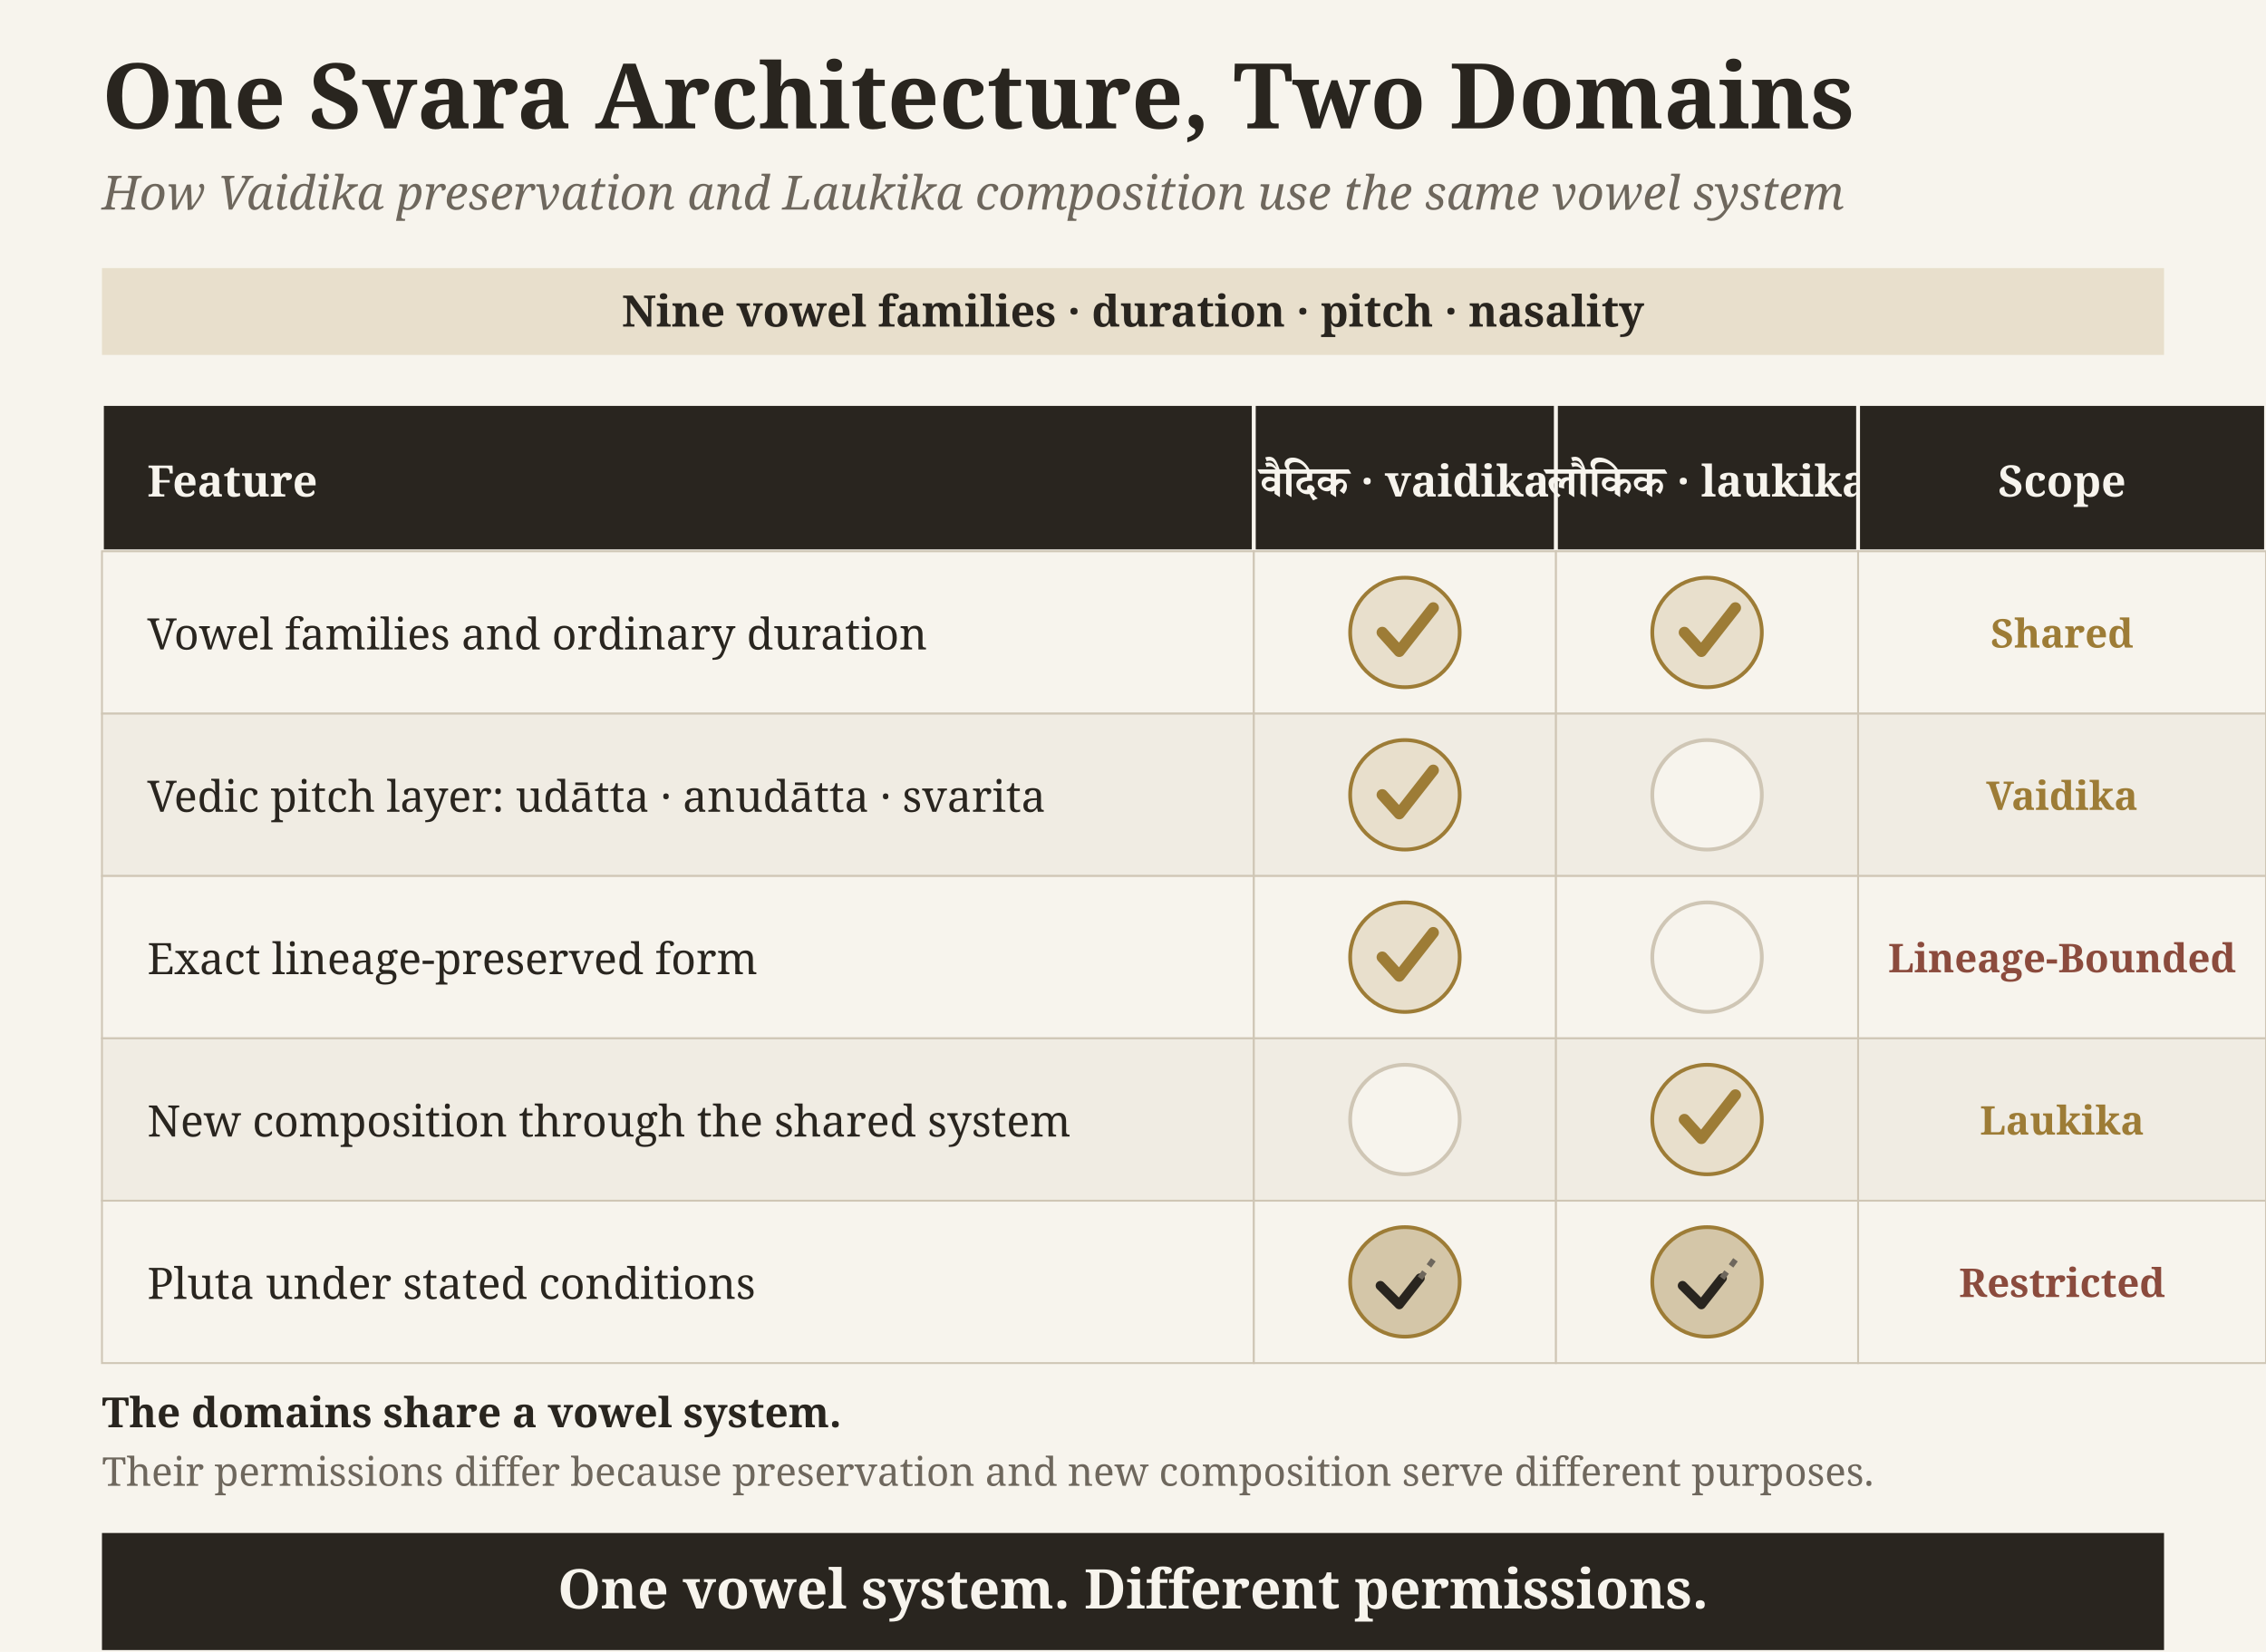
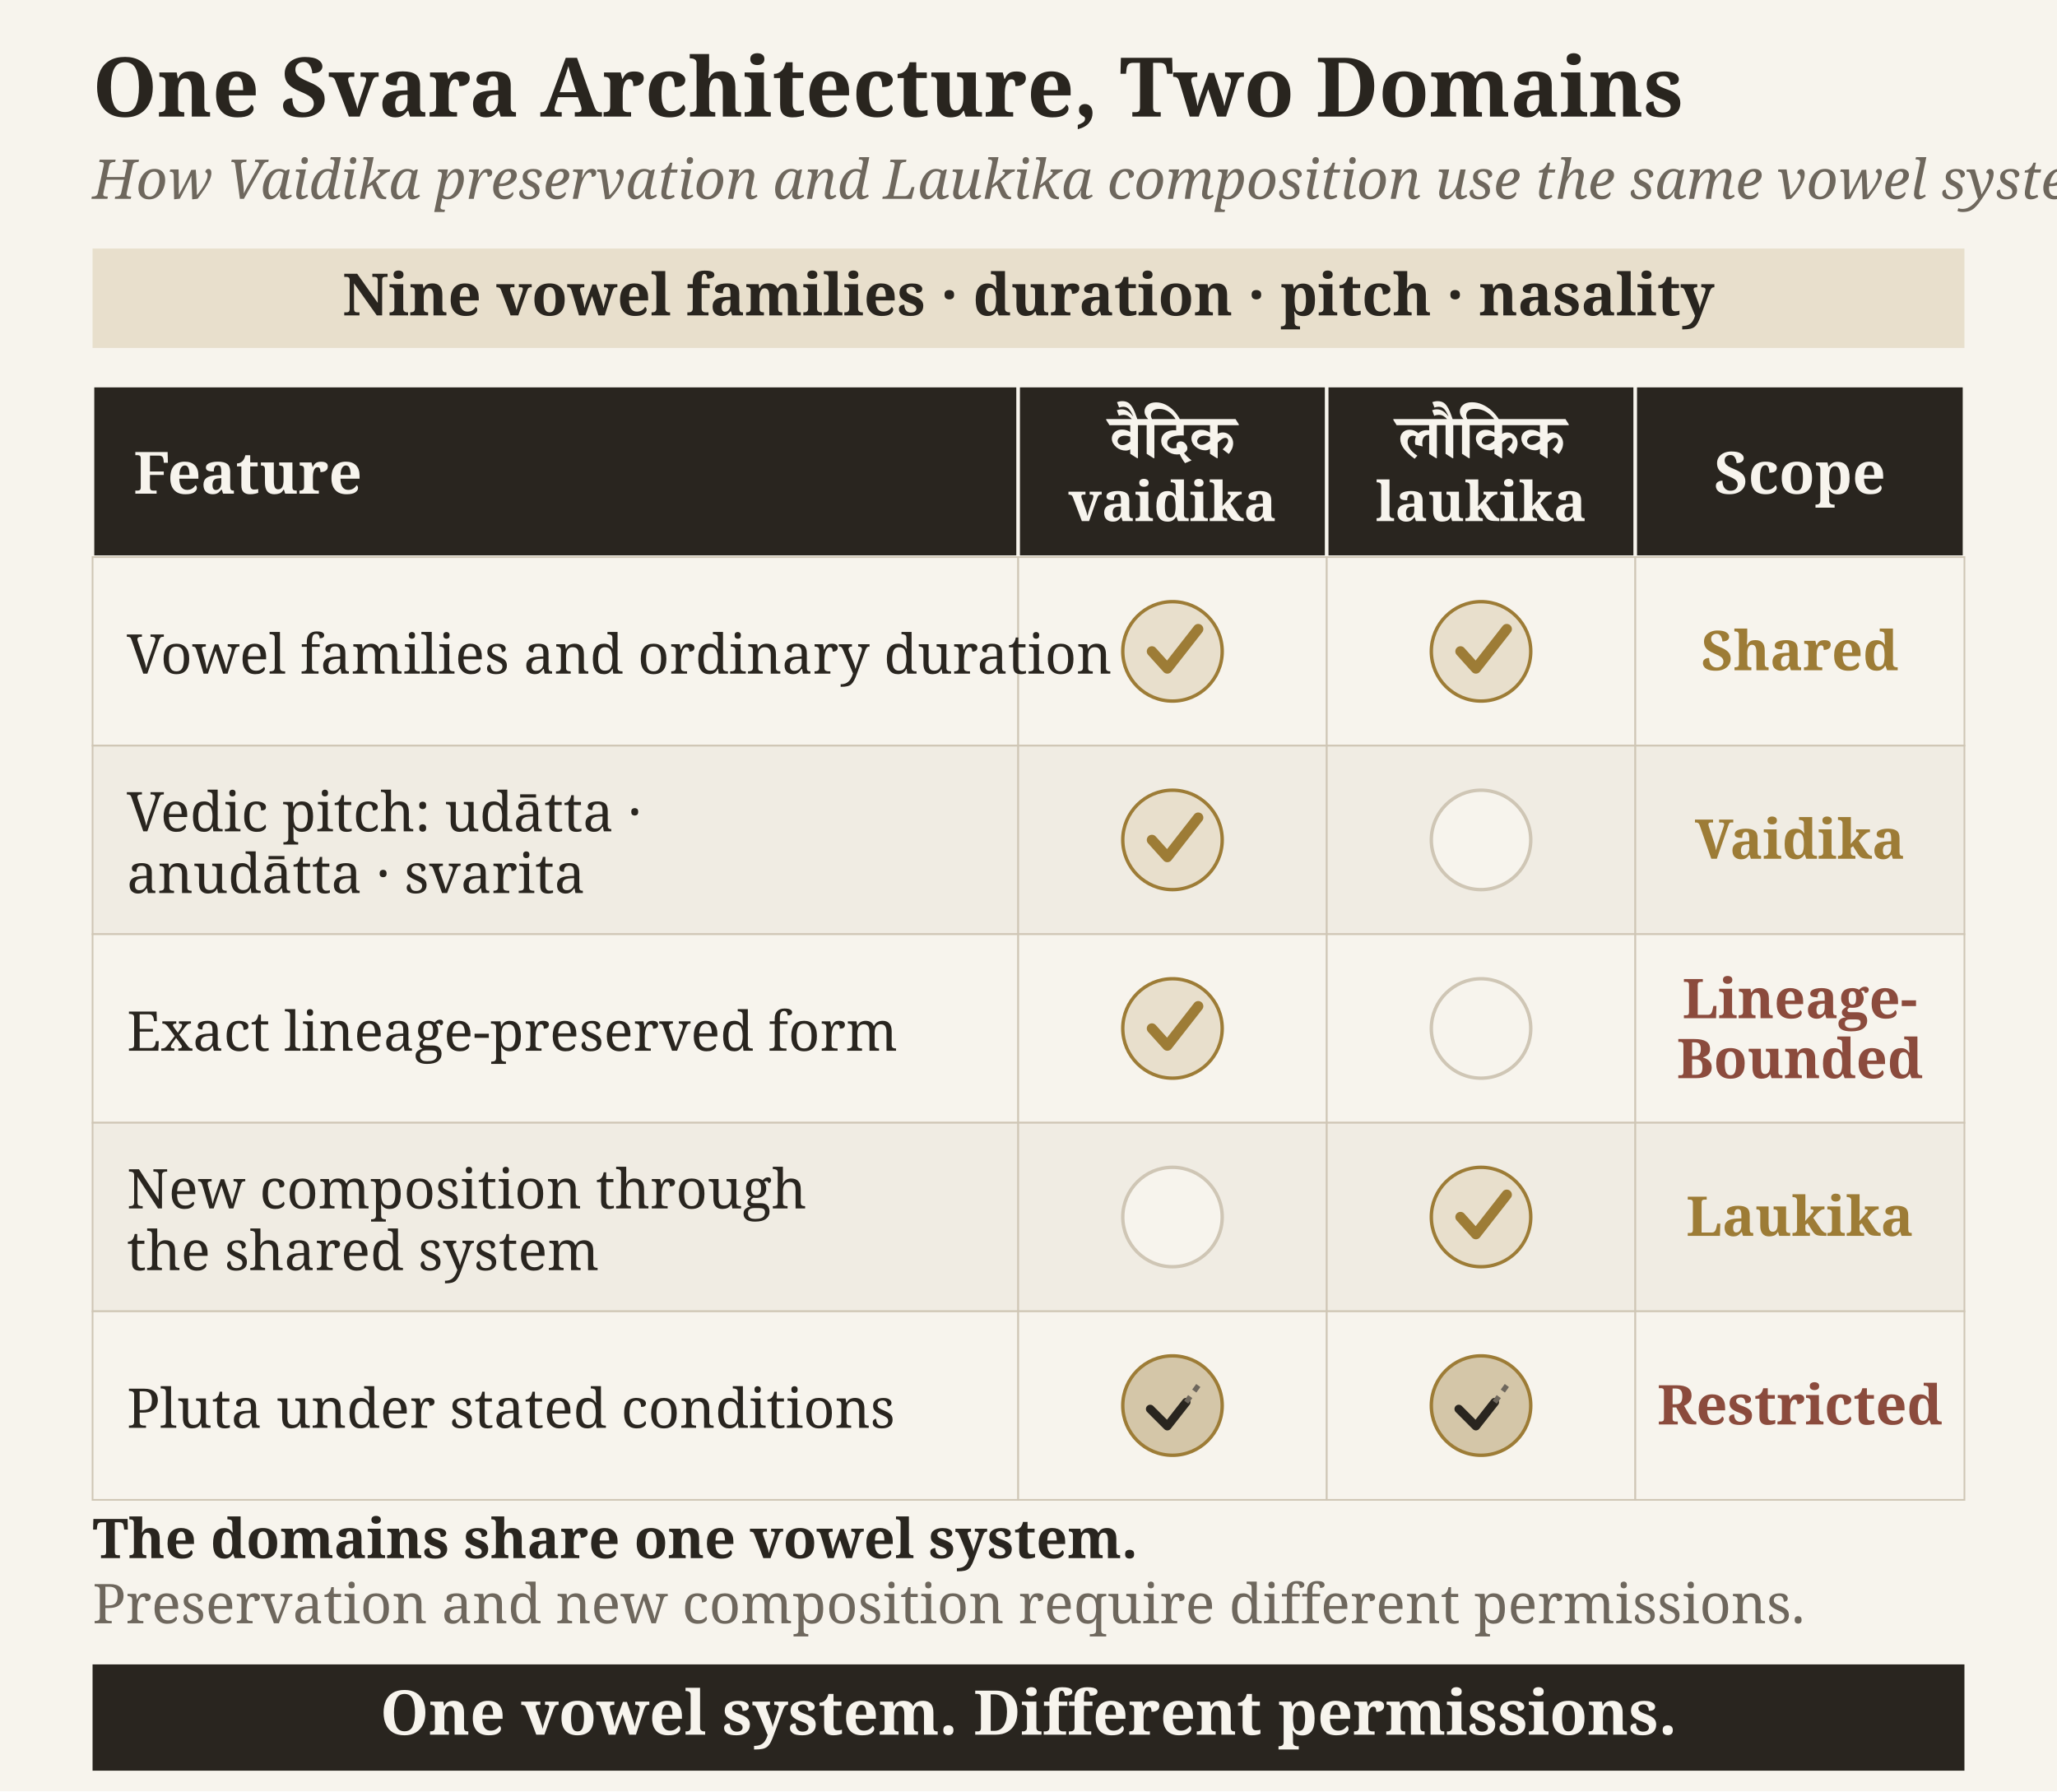
- <svg xmlns="http://www.w3.org/2000/svg" width="1200" height="875" viewBox="0 0 1200 875">
-   <rect width="1200" height="875" fill="#f7f4ed" />
+ <svg xmlns="http://www.w3.org/2000/svg" width="1200" height="1045" viewBox="0 0 1200 1045">
+   <rect width="1200" height="1045" fill="#f7f4ed" />
  <text x="54.0" y="68.0" font-family="EB Garamond, Charter, Georgia, serif" font-size="48" font-weight="600" font-style="normal" fill="#29251f" text-anchor="start">One Svara Architecture, Two Domains</text>
-   <text x="54.0" y="111.0" font-family="EB Garamond, Charter, Georgia, serif" font-size="25" font-weight="400" font-style="italic" fill="#6e675d" text-anchor="start">How Vaidika preservation and Laukika composition use the same vowel system</text>
-   <rect x="54" y="142" width="1092" height="46" fill="#e8dfcc" />
-   <text x="600.0" y="173.0" font-family="EB Garamond, Charter, Georgia, serif" font-size="23" font-weight="600" font-style="normal" fill="#29251f" text-anchor="middle">Nine vowel families · duration · pitch · nasality</text>
-   <rect x="54" y="214" width="610" height="78" fill="#29251f" stroke="#f7f4ed" stroke-width="2" />
-   <text x="78.0" y="263.0" font-family="EB Garamond, Charter, Georgia, serif" font-size="23" font-weight="600" font-style="normal" fill="#f7f4ed" text-anchor="start">Feature</text>
-   <rect x="664" y="214" width="160" height="78" fill="#29251f" stroke="#f7f4ed" stroke-width="2" />
-   <text x="744.0" y="263.0" font-family="Adobe Devanagari, Noto Serif Devanagari, serif" font-size="23" font-weight="600" font-style="normal" fill="#f7f4ed" text-anchor="middle">वैदिक · vaidika</text>
-   <rect x="824" y="214" width="160" height="78" fill="#29251f" stroke="#f7f4ed" stroke-width="2" />
-   <text x="904.0" y="263.0" font-family="Adobe Devanagari, Noto Serif Devanagari, serif" font-size="23" font-weight="600" font-style="normal" fill="#f7f4ed" text-anchor="middle">लौकिक · laukika</text>
-   <rect x="984" y="214" width="216" height="78" fill="#29251f" stroke="#f7f4ed" stroke-width="2" />
-   <text x="1092.0" y="263.0" font-family="EB Garamond, Charter, Georgia, serif" font-size="23" font-weight="600" font-style="normal" fill="#f7f4ed" text-anchor="middle">Scope</text>
-   <rect x="54" y="292" width="610" height="86" fill="#f7f4ed" stroke="#cfc6b5" stroke-width="1" />
-   <rect x="664" y="292" width="160" height="86" fill="#f7f4ed" stroke="#cfc6b5" stroke-width="1" />
-   <rect x="824" y="292" width="160" height="86" fill="#f7f4ed" stroke="#cfc6b5" stroke-width="1" />
-   <rect x="984" y="292" width="216" height="86" fill="#f7f4ed" stroke="#cfc6b5" stroke-width="1" />
-   <text x="78.0" y="344.0" font-family="EB Garamond, Charter, Georgia, serif" font-size="23" font-weight="500" font-style="normal" fill="#29251f" text-anchor="start">Vowel families and ordinary duration</text>
-   <circle cx="744.0" cy="335.0" r="29" fill="#e8dfcc" stroke="#9d7c36" stroke-width="2" />
-   <path d="M 732.0,335.0 L 741.0,345.0 L 759.0,322.0" fill="none" stroke="#9d7c36" stroke-width="6" stroke-linecap="round" stroke-linejoin="round" />
-   <circle cx="904.0" cy="335.0" r="29" fill="#e8dfcc" stroke="#9d7c36" stroke-width="2" />
-   <path d="M 892.0,335.0 L 901.0,345.0 L 919.0,322.0" fill="none" stroke="#9d7c36" stroke-width="6" stroke-linecap="round" stroke-linejoin="round" />
-   <text x="1092.0" y="343.0" font-family="EB Garamond, Charter, Georgia, serif" font-size="21" font-weight="600" font-style="normal" fill="#9d7c36" text-anchor="middle">Shared</text>
-   <rect x="54" y="378" width="610" height="86" fill="#f0ece3" stroke="#cfc6b5" stroke-width="1" />
-   <rect x="664" y="378" width="160" height="86" fill="#f0ece3" stroke="#cfc6b5" stroke-width="1" />
-   <rect x="824" y="378" width="160" height="86" fill="#f0ece3" stroke="#cfc6b5" stroke-width="1" />
-   <rect x="984" y="378" width="216" height="86" fill="#f0ece3" stroke="#cfc6b5" stroke-width="1" />
-   <text x="78.0" y="430.0" font-family="EB Garamond, Charter, Georgia, serif" font-size="23" font-weight="500" font-style="normal" fill="#29251f" text-anchor="start">Vedic pitch layer: udātta · anudātta · svarita</text>
-   <circle cx="744.0" cy="421.0" r="29" fill="#e8dfcc" stroke="#9d7c36" stroke-width="2" />
-   <path d="M 732.0,421.0 L 741.0,431.0 L 759.0,408.0" fill="none" stroke="#9d7c36" stroke-width="6" stroke-linecap="round" stroke-linejoin="round" />
-   <circle cx="904.0" cy="421.0" r="29" fill="#f7f4ed" stroke="#cfc6b5" stroke-width="2" />
-   <text x="1092.0" y="429.0" font-family="EB Garamond, Charter, Georgia, serif" font-size="21" font-weight="600" font-style="normal" fill="#9d7c36" text-anchor="middle">Vaidika</text>
-   <rect x="54" y="464" width="610" height="86" fill="#f7f4ed" stroke="#cfc6b5" stroke-width="1" />
-   <rect x="664" y="464" width="160" height="86" fill="#f7f4ed" stroke="#cfc6b5" stroke-width="1" />
-   <rect x="824" y="464" width="160" height="86" fill="#f7f4ed" stroke="#cfc6b5" stroke-width="1" />
-   <rect x="984" y="464" width="216" height="86" fill="#f7f4ed" stroke="#cfc6b5" stroke-width="1" />
-   <text x="78.0" y="516.0" font-family="EB Garamond, Charter, Georgia, serif" font-size="23" font-weight="500" font-style="normal" fill="#29251f" text-anchor="start">Exact lineage-preserved form</text>
-   <circle cx="744.0" cy="507.0" r="29" fill="#e8dfcc" stroke="#9d7c36" stroke-width="2" />
-   <path d="M 732.0,507.0 L 741.0,517.0 L 759.0,494.0" fill="none" stroke="#9d7c36" stroke-width="6" stroke-linecap="round" stroke-linejoin="round" />
-   <circle cx="904.0" cy="507.0" r="29" fill="#f7f4ed" stroke="#cfc6b5" stroke-width="2" />
-   <text x="1092.0" y="515.0" font-family="EB Garamond, Charter, Georgia, serif" font-size="21" font-weight="600" font-style="normal" fill="#8b4b3d" text-anchor="middle">Lineage-Bounded</text>
-   <rect x="54" y="550" width="610" height="86" fill="#f0ece3" stroke="#cfc6b5" stroke-width="1" />
-   <rect x="664" y="550" width="160" height="86" fill="#f0ece3" stroke="#cfc6b5" stroke-width="1" />
-   <rect x="824" y="550" width="160" height="86" fill="#f0ece3" stroke="#cfc6b5" stroke-width="1" />
-   <rect x="984" y="550" width="216" height="86" fill="#f0ece3" stroke="#cfc6b5" stroke-width="1" />
-   <text x="78.0" y="602.0" font-family="EB Garamond, Charter, Georgia, serif" font-size="23" font-weight="500" font-style="normal" fill="#29251f" text-anchor="start">New composition through the shared system</text>
-   <circle cx="744.0" cy="593.0" r="29" fill="#f7f4ed" stroke="#cfc6b5" stroke-width="2" />
-   <circle cx="904.0" cy="593.0" r="29" fill="#e8dfcc" stroke="#9d7c36" stroke-width="2" />
-   <path d="M 892.0,593.0 L 901.0,603.0 L 919.0,580.0" fill="none" stroke="#9d7c36" stroke-width="6" stroke-linecap="round" stroke-linejoin="round" />
-   <text x="1092.0" y="601.0" font-family="EB Garamond, Charter, Georgia, serif" font-size="21" font-weight="600" font-style="normal" fill="#9d7c36" text-anchor="middle">Laukika</text>
-   <rect x="54" y="636" width="610" height="86" fill="#f7f4ed" stroke="#cfc6b5" stroke-width="1" />
-   <rect x="664" y="636" width="160" height="86" fill="#f7f4ed" stroke="#cfc6b5" stroke-width="1" />
-   <rect x="824" y="636" width="160" height="86" fill="#f7f4ed" stroke="#cfc6b5" stroke-width="1" />
-   <rect x="984" y="636" width="216" height="86" fill="#f7f4ed" stroke="#cfc6b5" stroke-width="1" />
-   <text x="78.0" y="688.0" font-family="EB Garamond, Charter, Georgia, serif" font-size="23" font-weight="500" font-style="normal" fill="#29251f" text-anchor="start">Pluta under stated conditions</text>
-   <circle cx="744.0" cy="679.0" r="29" fill="#d4c6a8" stroke="#9d7c36" stroke-width="2" />
-   <path d="M 731.0,681.0 L 741.0,691.0 L 752.0,677.0" fill="none" stroke="#29251f" stroke-width="5" stroke-linecap="round" stroke-linejoin="round" />
-   <path d="M 752.0,677.0 L 760.0,666.0" fill="none" stroke="#6e675d" stroke-width="3" stroke-dasharray="4 4" />
-   <circle cx="904.0" cy="679.0" r="29" fill="#d4c6a8" stroke="#9d7c36" stroke-width="2" />
-   <path d="M 891.0,681.0 L 901.0,691.0 L 912.0,677.0" fill="none" stroke="#29251f" stroke-width="5" stroke-linecap="round" stroke-linejoin="round" />
-   <path d="M 912.0,677.0 L 920.0,666.0" fill="none" stroke="#6e675d" stroke-width="3" stroke-dasharray="4 4" />
-   <text x="1092.0" y="687.0" font-family="EB Garamond, Charter, Georgia, serif" font-size="21" font-weight="600" font-style="normal" fill="#8b4b3d" text-anchor="middle">Restricted</text>
-   <text x="54.0" y="756.0" font-family="EB Garamond, Charter, Georgia, serif" font-size="22" font-weight="600" font-style="normal" fill="#29251f" text-anchor="start">The domains share a vowel system.</text>
-   <text x="54.0" y="787.0" font-family="EB Garamond, Charter, Georgia, serif" font-size="21" font-weight="400" font-style="normal" fill="#6e675d" text-anchor="start">Their permissions differ because preservation and new composition serve different purposes.</text>
-   <rect x="54" y="812" width="1092" height="62" fill="#29251f" />
-   <text x="600.0" y="852.0" font-family="EB Garamond, Charter, Georgia, serif" font-size="29" font-weight="600" font-style="normal" fill="#f7f4ed" text-anchor="middle">One vowel system. Different permissions.</text>
+   <text x="54.0" y="116.0" font-family="EB Garamond, Charter, Georgia, serif" font-size="32" font-weight="400" font-style="italic" fill="#6e675d" text-anchor="start">How Vaidika preservation and Laukika composition use the same vowel system</text>
+   <rect x="54" y="145" width="1092" height="58" fill="#e8dfcc" />
+   <text x="600.0" y="184.0" font-family="EB Garamond, Charter, Georgia, serif" font-size="34" font-weight="600" font-style="normal" fill="#29251f" text-anchor="middle">Nine vowel families · duration · pitch · nasality</text>
+   <rect x="54" y="225" width="540" height="100" fill="#29251f" stroke="#f7f4ed" stroke-width="2" />
+   <rect x="594" y="225" width="180" height="100" fill="#29251f" stroke="#f7f4ed" stroke-width="2" />
+   <rect x="774" y="225" width="180" height="100" fill="#29251f" stroke="#f7f4ed" stroke-width="2" />
+   <rect x="954" y="225" width="192" height="100" fill="#29251f" stroke="#f7f4ed" stroke-width="2" />
+   <text x="78.0" y="288.0" font-family="EB Garamond, Charter, Georgia, serif" font-size="34" font-weight="600" font-style="normal" fill="#f7f4ed" text-anchor="start">Feature</text>
+   <text x="684.0" y="267.0" font-family="Tiro Devanagari Sanskrit, Noto Serif Devanagari, serif" font-size="36" font-weight="600" font-style="normal" fill="#f7f4ed" text-anchor="middle">वैदिक</text>
+   <text x="684.0" y="304.0" font-family="EB Garamond, Charter, Georgia, serif" font-size="32" font-weight="600" font-style="normal" fill="#f7f4ed" text-anchor="middle">vaidika</text>
+   <text x="864.0" y="267.0" font-family="Tiro Devanagari Sanskrit, Noto Serif Devanagari, serif" font-size="36" font-weight="600" font-style="normal" fill="#f7f4ed" text-anchor="middle">लौकिक</text>
+   <text x="864.0" y="304.0" font-family="EB Garamond, Charter, Georgia, serif" font-size="32" font-weight="600" font-style="normal" fill="#f7f4ed" text-anchor="middle">laukika</text>
+   <text x="1050.0" y="288.0" font-family="EB Garamond, Charter, Georgia, serif" font-size="34" font-weight="600" font-style="normal" fill="#f7f4ed" text-anchor="middle">Scope</text>
+   <rect x="54" y="325" width="540" height="110" fill="#f7f4ed" stroke="#cfc6b5" stroke-width="1" />
+   <rect x="594" y="325" width="180" height="110" fill="#f7f4ed" stroke="#cfc6b5" stroke-width="1" />
+   <rect x="774" y="325" width="180" height="110" fill="#f7f4ed" stroke="#cfc6b5" stroke-width="1" />
+   <rect x="954" y="325" width="192" height="110" fill="#f7f4ed" stroke="#cfc6b5" stroke-width="1" />
+   <text x="74.0" y="393.0" font-family="EB Garamond, Charter, Georgia, serif" font-size="32" font-weight="500" font-style="normal" fill="#29251f" text-anchor="start">Vowel families and ordinary duration</text>
+   <circle cx="684.0" cy="380.0" r="29" fill="#e8dfcc" stroke="#9d7c36" stroke-width="2" />
+   <path d="M 672.0,380.0 L 681.0,390.0 L 699.0,367.0" fill="none" stroke="#9d7c36" stroke-width="6" stroke-linecap="round" stroke-linejoin="round" />
+   <circle cx="864.0" cy="380.0" r="29" fill="#e8dfcc" stroke="#9d7c36" stroke-width="2" />
+   <path d="M 852.0,380.0 L 861.0,390.0 L 879.0,367.0" fill="none" stroke="#9d7c36" stroke-width="6" stroke-linecap="round" stroke-linejoin="round" />
+   <text x="1050.0" y="391.0" font-family="EB Garamond, Charter, Georgia, serif" font-size="32" font-weight="600" font-style="normal" fill="#9d7c36" text-anchor="middle">Shared</text>
+   <rect x="54" y="435" width="540" height="110" fill="#f0ece3" stroke="#cfc6b5" stroke-width="1" />
+   <rect x="594" y="435" width="180" height="110" fill="#f0ece3" stroke="#cfc6b5" stroke-width="1" />
+   <rect x="774" y="435" width="180" height="110" fill="#f0ece3" stroke="#cfc6b5" stroke-width="1" />
+   <rect x="954" y="435" width="192" height="110" fill="#f0ece3" stroke="#cfc6b5" stroke-width="1" />
+   <text x="74.0" y="485.0" font-family="EB Garamond, Charter, Georgia, serif" font-size="32" font-weight="500" font-style="normal" fill="#29251f" text-anchor="start">Vedic pitch: udātta ·</text>
+   <text x="74.0" y="521.0" font-family="EB Garamond, Charter, Georgia, serif" font-size="32" font-weight="500" font-style="normal" fill="#29251f" text-anchor="start">anudātta · svarita</text>
+   <circle cx="684.0" cy="490.0" r="29" fill="#e8dfcc" stroke="#9d7c36" stroke-width="2" />
+   <path d="M 672.0,490.0 L 681.0,500.0 L 699.0,477.0" fill="none" stroke="#9d7c36" stroke-width="6" stroke-linecap="round" stroke-linejoin="round" />
+   <circle cx="864.0" cy="490.0" r="29" fill="#f7f4ed" stroke="#cfc6b5" stroke-width="2" />
+   <text x="1050.0" y="501.0" font-family="EB Garamond, Charter, Georgia, serif" font-size="32" font-weight="600" font-style="normal" fill="#9d7c36" text-anchor="middle">Vaidika</text>
+   <rect x="54" y="545" width="540" height="110" fill="#f7f4ed" stroke="#cfc6b5" stroke-width="1" />
+   <rect x="594" y="545" width="180" height="110" fill="#f7f4ed" stroke="#cfc6b5" stroke-width="1" />
+   <rect x="774" y="545" width="180" height="110" fill="#f7f4ed" stroke="#cfc6b5" stroke-width="1" />
+   <rect x="954" y="545" width="192" height="110" fill="#f7f4ed" stroke="#cfc6b5" stroke-width="1" />
+   <text x="74.0" y="613.0" font-family="EB Garamond, Charter, Georgia, serif" font-size="32" font-weight="500" font-style="normal" fill="#29251f" text-anchor="start">Exact lineage-preserved form</text>
+   <circle cx="684.0" cy="600.0" r="29" fill="#e8dfcc" stroke="#9d7c36" stroke-width="2" />
+   <path d="M 672.0,600.0 L 681.0,610.0 L 699.0,587.0" fill="none" stroke="#9d7c36" stroke-width="6" stroke-linecap="round" stroke-linejoin="round" />
+   <circle cx="864.0" cy="600.0" r="29" fill="#f7f4ed" stroke="#cfc6b5" stroke-width="2" />
+   <text x="1050.0" y="594.0" font-family="EB Garamond, Charter, Georgia, serif" font-size="32" font-weight="600" font-style="normal" fill="#8b4b3d" text-anchor="middle">Lineage-</text>
+   <text x="1050.0" y="629.0" font-family="EB Garamond, Charter, Georgia, serif" font-size="32" font-weight="600" font-style="normal" fill="#8b4b3d" text-anchor="middle">Bounded</text>
+   <rect x="54" y="655" width="540" height="110" fill="#f0ece3" stroke="#cfc6b5" stroke-width="1" />
+   <rect x="594" y="655" width="180" height="110" fill="#f0ece3" stroke="#cfc6b5" stroke-width="1" />
+   <rect x="774" y="655" width="180" height="110" fill="#f0ece3" stroke="#cfc6b5" stroke-width="1" />
+   <rect x="954" y="655" width="192" height="110" fill="#f0ece3" stroke="#cfc6b5" stroke-width="1" />
+   <text x="74.0" y="705.0" font-family="EB Garamond, Charter, Georgia, serif" font-size="32" font-weight="500" font-style="normal" fill="#29251f" text-anchor="start">New composition through</text>
+   <text x="74.0" y="741.0" font-family="EB Garamond, Charter, Georgia, serif" font-size="32" font-weight="500" font-style="normal" fill="#29251f" text-anchor="start">the shared system</text>
+   <circle cx="684.0" cy="710.0" r="29" fill="#f7f4ed" stroke="#cfc6b5" stroke-width="2" />
+   <circle cx="864.0" cy="710.0" r="29" fill="#e8dfcc" stroke="#9d7c36" stroke-width="2" />
+   <path d="M 852.0,710.0 L 861.0,720.0 L 879.0,697.0" fill="none" stroke="#9d7c36" stroke-width="6" stroke-linecap="round" stroke-linejoin="round" />
+   <text x="1050.0" y="721.0" font-family="EB Garamond, Charter, Georgia, serif" font-size="32" font-weight="600" font-style="normal" fill="#9d7c36" text-anchor="middle">Laukika</text>
+   <rect x="54" y="765" width="540" height="110" fill="#f7f4ed" stroke="#cfc6b5" stroke-width="1" />
+   <rect x="594" y="765" width="180" height="110" fill="#f7f4ed" stroke="#cfc6b5" stroke-width="1" />
+   <rect x="774" y="765" width="180" height="110" fill="#f7f4ed" stroke="#cfc6b5" stroke-width="1" />
+   <rect x="954" y="765" width="192" height="110" fill="#f7f4ed" stroke="#cfc6b5" stroke-width="1" />
+   <text x="74.0" y="833.0" font-family="EB Garamond, Charter, Georgia, serif" font-size="32" font-weight="500" font-style="normal" fill="#29251f" text-anchor="start">Pluta under stated conditions</text>
+   <circle cx="684.0" cy="820.0" r="29" fill="#d4c6a8" stroke="#9d7c36" stroke-width="2" />
+   <path d="M 671.0,822.0 L 681.0,832.0 L 692.0,818.0" fill="none" stroke="#29251f" stroke-width="5" stroke-linecap="round" stroke-linejoin="round" />
+   <path d="M 692.0,818.0 L 700.0,807.0" fill="none" stroke="#6e675d" stroke-width="3" stroke-dasharray="4 4" />
+   <circle cx="864.0" cy="820.0" r="29" fill="#d4c6a8" stroke="#9d7c36" stroke-width="2" />
+   <path d="M 851.0,822.0 L 861.0,832.0 L 872.0,818.0" fill="none" stroke="#29251f" stroke-width="5" stroke-linecap="round" stroke-linejoin="round" />
+   <path d="M 872.0,818.0 L 880.0,807.0" fill="none" stroke="#6e675d" stroke-width="3" stroke-dasharray="4 4" />
+   <text x="1050.0" y="831.0" font-family="EB Garamond, Charter, Georgia, serif" font-size="32" font-weight="600" font-style="normal" fill="#8b4b3d" text-anchor="middle">Restricted</text>
+   <text x="54.0" y="909.0" font-family="EB Garamond, Charter, Georgia, serif" font-size="32" font-weight="600" font-style="normal" fill="#29251f" text-anchor="start">The domains share one vowel system.</text>
+   <text x="54.0" y="947.0" font-family="EB Garamond, Charter, Georgia, serif" font-size="32" font-weight="400" font-style="normal" fill="#6e675d" text-anchor="start">Preservation and new composition require different permissions.</text>
+   <rect x="54" y="971" width="1092" height="62" fill="#29251f" />
+   <text x="600.0" y="1012.0" font-family="EB Garamond, Charter, Georgia, serif" font-size="36" font-weight="600" font-style="normal" fill="#f7f4ed" text-anchor="middle">One vowel system. Different permissions.</text>
</svg>
